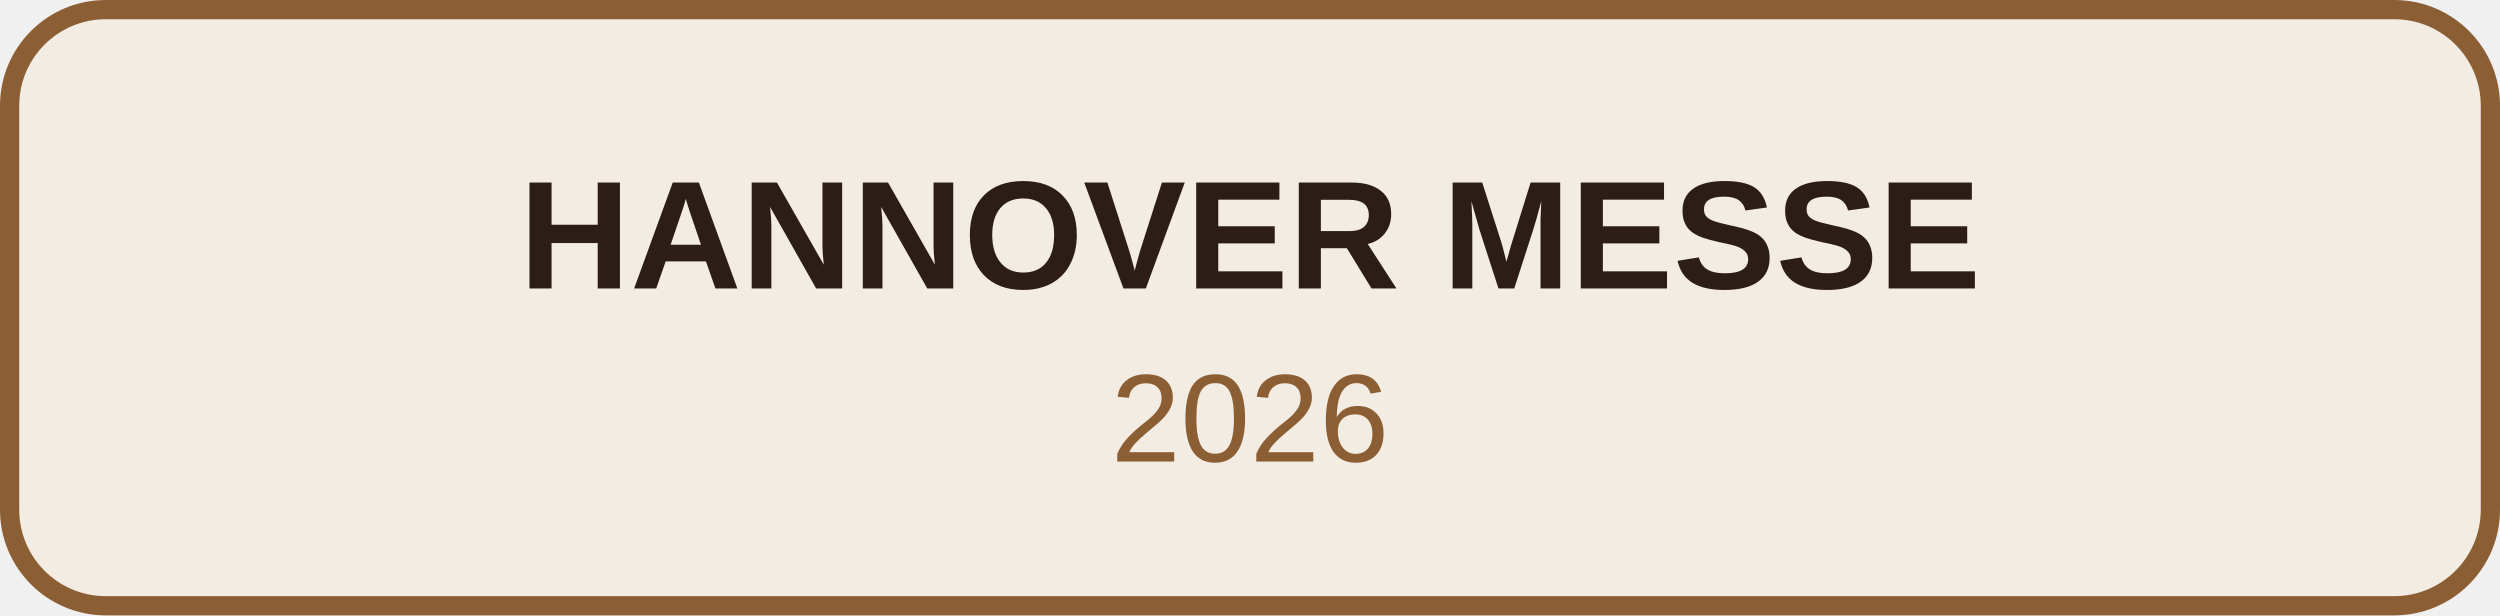
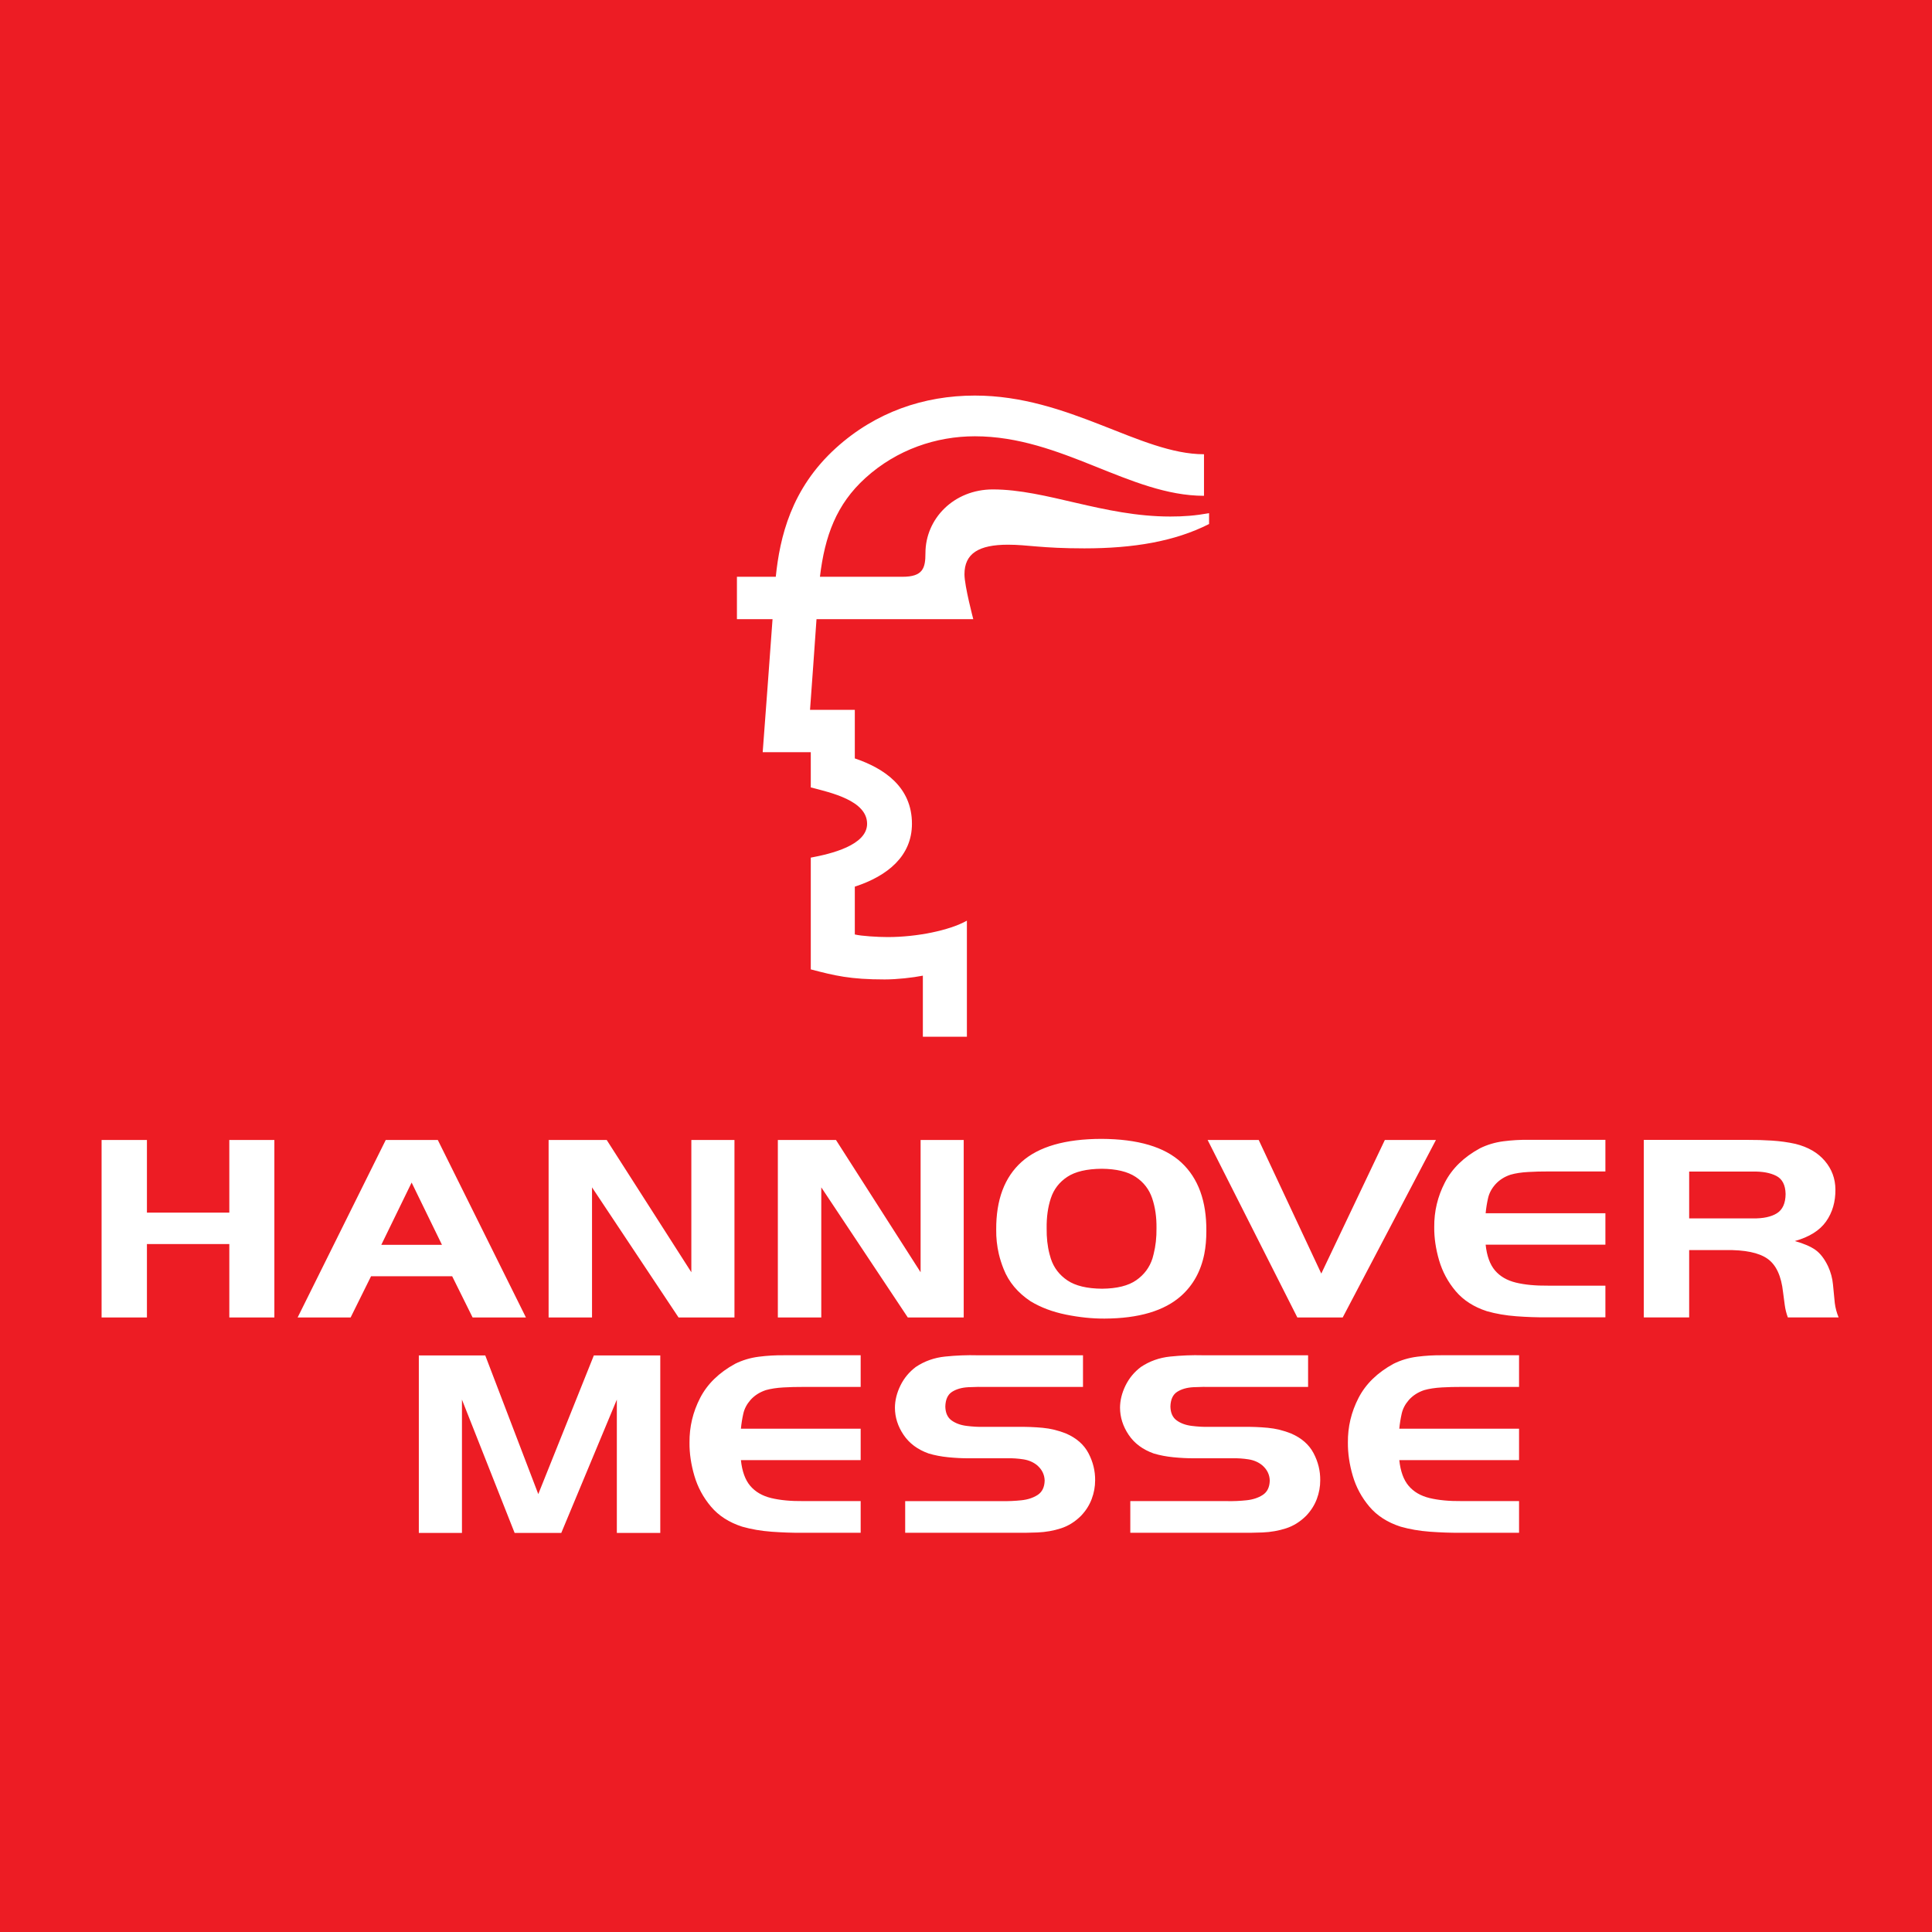
- <svg xmlns="http://www.w3.org/2000/svg" width="260" height="64" viewBox="0 0 260 64" role="img" aria-labelledby="title">
-   <rect x="1" y="1" width="258" height="62" rx="10" fill="#f3ece2" stroke="#8B5E34" stroke-width="2" />
-   <text x="130" y="30" text-anchor="middle" font-family="Arial, Helvetica, sans-serif" font-size="16" font-weight="700" fill="#2C1E16">HANNOVER MESSE</text>
-   <text x="130" y="48" text-anchor="middle" font-family="Arial, Helvetica, sans-serif" font-size="13" fill="#8B5E34">2026</text>
+ <svg xmlns="http://www.w3.org/2000/svg" version="1.0" width="531.496" height="531.503" id="svg31506">
+   <defs id="defs31508" />
+   <path d="m 0,531.503 531.496,0 L 531.496,0 0,0 0,531.503 z" id="path31196" style="fill:#ed1c24;fill-opacity:1;fill-rule:nonzero;stroke:none" />
+   <path d="m 0,531.503 531.496,0 L 531.496,0 0,0 0,531.503 z" id="path31198" style="fill:#ed1c24;fill-opacity:1;fill-rule:nonzero;stroke:none" />
+   <path d="m 202.736,158.674 10.684,0 c 1.119,-10.843 4.193,-24.217 16.533,-35.411 10.876,-9.87 24.19,-14.44 38.233,-14.44 25.926,0 45.499,16.142 63.039,16.142 l 0,11.433 c -20.375,0 -39.107,-16.374 -63.039,-16.374 -10.578,0 -21.455,3.623 -30.105,11.472 -7.988,7.246 -11.168,15.93 -12.512,27.178 l 22.706,0 c 5.63,0 6.319,-2.371 6.319,-6.505 0,-9.479 7.823,-17.527 18.533,-17.527 14.731,0 30.403,7.458 48.824,7.458 3.742,0 6.829,-0.238 10.671,-0.921 l 0,2.981 c -9.485,4.816 -20.878,6.697 -34.285,6.697 -11.923,0 -15.619,-1.007 -21.011,-1.007 -8.101,0 -11.996,2.431 -11.996,8.134 0,3.199 2.424,12.347 2.424,12.347 l -43.128,0 c -0.57,8.081 -1.278,18.235 -1.782,24.945 l 12.32,0 0,13.367 c 8.068,2.729 15.718,7.843 15.718,17.984 0,8.81 -6.611,14.327 -15.718,17.295 l 0,13.155 c 1.822,0.444 6.359,0.715 9.055,0.715 8.028,0 16.977,-1.822 21.779,-4.511 l 0,31.933 -12.115,0 0,-16.805 c -2.775,0.55 -7.101,1.04 -10.499,1.04 -9.492,0 -13.685,-1.027 -20.335,-2.769 l 0,-30.741 c 5.544,-1.033 15.493,-3.398 15.493,-9.313 0,-6.365 -9.916,-8.558 -15.493,-10.002 l 0,-9.691 -13.228,0 c 0.907,-12.201 1.841,-24.402 2.709,-36.603 l -9.797,0 0,-11.658 m 303.08,203.756 -13.97,0 c -0.417,-1.139 -0.702,-2.285 -0.854,-3.451 -0.152,-1.166 -0.311,-2.332 -0.464,-3.504 -0.484,-4.458 -1.908,-7.518 -4.279,-9.187 -2.378,-1.676 -6.22,-2.464 -11.532,-2.385 l -10.015,0 0,18.527 -12.479,0 0,-48.837 28.641,0 c 2.173,-0.013 4.378,0.053 6.611,0.192 2.239,0.146 4.398,0.444 6.478,0.907 3.458,0.861 6.147,2.418 8.061,4.67 1.921,2.252 2.895,4.869 2.921,7.849 0.033,3.411 -0.821,6.352 -2.577,8.836 -1.755,2.477 -4.617,4.266 -8.578,5.372 2.477,0.696 4.372,1.517 5.69,2.457 1.312,0.947 2.464,2.444 3.444,4.498 0.742,1.616 1.192,3.285 1.351,4.994 0.159,1.709 0.325,3.411 0.497,5.107 0.172,1.351 0.523,2.669 1.053,3.954 z m -14.586,-33.974 c -0.053,-2.464 -0.914,-4.12 -2.577,-4.968 -1.669,-0.848 -3.829,-1.239 -6.471,-1.179 l -17.48,0 0,12.883 17.48,0 c 2.875,0.046 5.1,-0.431 6.664,-1.417 1.57,-0.994 2.365,-2.762 2.385,-5.319 m -49.573,33.947 -16.255,0 c -2.603,0.02 -5.365,-0.073 -8.267,-0.291 -2.908,-0.219 -5.597,-0.682 -8.075,-1.391 -3.603,-1.166 -6.471,-3.007 -8.598,-5.524 -2.126,-2.524 -3.643,-5.352 -4.557,-8.472 -0.914,-3.126 -1.365,-6.173 -1.338,-9.141 -0.04,-4.325 0.934,-8.412 2.921,-12.261 1.98,-3.855 5.2,-6.988 9.644,-9.412 2,-0.994 4.166,-1.636 6.485,-1.941 2.325,-0.298 4.643,-0.431 6.955,-0.397 l 21.084,0 0,8.71 -16.255,0 c -1.404,-0.013 -3.054,0.033 -4.948,0.139 -1.901,0.099 -3.531,0.351 -4.888,0.742 -1.716,0.57 -3.12,1.47 -4.219,2.709 -1.007,1.146 -1.669,2.398 -1.974,3.756 -0.311,1.365 -0.53,2.742 -0.662,4.147 l 32.947,0 0,8.644 -32.947,0 c 0.325,3.087 1.179,5.451 2.57,7.088 1.391,1.636 3.312,2.749 5.756,3.345 2.444,0.596 5.412,0.874 8.896,0.841 l 15.725,0 0,8.71 m -46.619,-48.791 -25.654,48.837 -12.473,0 -24.687,-48.837 14.056,0 17.215,36.756 17.487,-36.756 14.056,0 M 303,313.312 c -9.962,0.02 -17.279,2.138 -21.969,6.344 -4.683,4.213 -7.015,10.411 -6.969,18.625 -0.033,2.239 0.209,4.482 0.719,6.688 0.325,1.384 0.769,2.754 1.312,4.125 1.398,3.564 3.874,6.542 7.438,8.906 2.822,1.702 6.056,2.908 9.719,3.656 3.67,0.742 7.207,1.114 10.625,1.094 9.412,-0.04 16.432,-2.123 21.062,-6.25 3.285,-2.934 5.421,-6.769 6.375,-11.531 0.384,-1.954 0.562,-4.06 0.562,-6.312 0.06,-8.233 -2.227,-14.5 -6.844,-18.812 C 320.408,315.532 313.062,313.346 303,313.312 z m 0.094,8.219 c 4.047,0.04 7.151,0.786 9.344,2.25 2.192,1.457 3.703,3.418 4.531,5.875 0.828,2.451 1.227,5.174 1.188,8.188 0.033,2.55 -0.225,4.933 -0.781,7.125 -0.106,0.404 -0.193,0.797 -0.312,1.188 -0.795,2.51 -2.296,4.514 -4.469,6.031 -2.173,1.523 -5.299,2.304 -9.406,2.344 -4.133,-0.033 -7.319,-0.791 -9.531,-2.281 -2.212,-1.49 -3.741,-3.472 -4.562,-5.969 -0.139,-0.431 -0.262,-0.869 -0.375,-1.312 -0.563,-2.153 -0.814,-4.526 -0.781,-7.062 -0.04,-3.06 0.335,-5.817 1.156,-8.281 0.815,-2.464 2.326,-4.418 4.531,-5.875 2.199,-1.451 5.369,-2.186 9.469,-2.219 z m -37.975,40.918 -15.374,0 -23.806,-35.802 0,35.802 -11.949,0 0,-48.837 15.99,0 23.283,36.391 0,-36.391 11.857,0 0,48.837 m -63.065,0 -15.374,0 -23.813,-35.802 0,35.802 -11.943,0 0,-48.837 15.983,0 23.283,36.391 0,-36.391 11.863,0 0,48.837 m -57.362,0 -14.672,0 -5.624,-11.347 -22.316,0 -5.624,11.347 -14.579,0 24.243,-48.837 14.321,0 24.25,48.837 z m -23.104,-19.991 -8.346,-17.129 -8.346,17.129 16.692,0 m -46.108,19.991 -12.393,0 0,-20.209 -22.667,0 0,20.209 -12.473,0 0,-48.837 12.473,0 0,19.991 22.667,0 0,-19.991 12.393,0 0,48.837 m 342.419,59.224 -16.248,0 c -2.61,0.02 -5.365,-0.08 -8.273,-0.291 -2.901,-0.219 -5.597,-0.682 -8.068,-1.391 -3.61,-1.166 -6.478,-3.007 -8.604,-5.531 -2.126,-2.524 -3.643,-5.345 -4.557,-8.472 -0.914,-3.12 -1.358,-6.167 -1.338,-9.134 -0.04,-4.325 0.934,-8.412 2.921,-12.267 1.981,-3.848 5.2,-6.982 9.644,-9.406 2,-0.994 4.166,-1.643 6.491,-1.941 2.318,-0.298 4.637,-0.431 6.948,-0.404 l 21.084,0 0,8.717 -16.248,0 c -1.404,-0.013 -3.06,0.033 -4.955,0.132 -1.901,0.106 -3.531,0.358 -4.888,0.742 -1.716,0.576 -3.12,1.477 -4.219,2.709 -1.007,1.153 -1.669,2.404 -1.974,3.762 -0.305,1.358 -0.53,2.742 -0.662,4.147 l 32.947,0 0,8.637 -32.947,0 c 0.325,3.093 1.186,5.451 2.577,7.087 1.384,1.636 3.305,2.756 5.749,3.352 2.444,0.59 5.412,0.874 8.896,0.835 l 15.725,0 0,8.717 m -54.7,-14.42 c 0.007,1.742 -0.311,3.458 -0.941,5.14 -0.636,1.689 -1.61,3.219 -2.921,4.597 -1.656,1.649 -3.497,2.802 -5.524,3.458 -2.034,0.662 -4.186,1.04 -6.458,1.139 -2.272,0.093 -4.597,0.126 -6.968,0.086 l -29.436,0 0,-8.71 26.721,0 c 1.689,0.033 3.418,-0.04 5.2,-0.225 1.775,-0.179 3.285,-0.676 4.517,-1.477 1.232,-0.801 1.881,-2.113 1.928,-3.935 -0.04,-1.669 -0.742,-3.087 -2.1,-4.246 -1.047,-0.848 -2.305,-1.384 -3.769,-1.61 -1.457,-0.225 -2.895,-0.325 -4.292,-0.291 l -10.77,0 c -1.749,0.007 -3.597,-0.086 -5.551,-0.278 -1.954,-0.192 -3.762,-0.537 -5.438,-1.04 -3.014,-1.073 -5.312,-2.775 -6.889,-5.12 -1.576,-2.338 -2.371,-4.835 -2.385,-7.478 0.013,-2.027 0.517,-4.06 1.51,-6.094 1,-2.027 2.404,-3.729 4.233,-5.107 2.391,-1.603 5.087,-2.563 8.081,-2.868 3.001,-0.311 5.988,-0.431 8.975,-0.351 l 28.939,0 0,8.71 -26.131,0 c -1.828,-0.04 -3.636,-0.02 -5.425,0.073 -1.782,0.093 -3.272,0.517 -4.458,1.272 -1.192,0.762 -1.815,2.12 -1.861,4.074 0.046,1.729 0.616,2.994 1.722,3.789 1.1,0.795 2.464,1.298 4.094,1.504 1.629,0.212 3.252,0.305 4.875,0.272 l 9.373,0 c 2.279,-0.033 4.511,0.053 6.703,0.258 2.192,0.205 4.345,0.729 6.452,1.576 2.875,1.245 4.928,3.054 6.173,5.425 1.245,2.371 1.855,4.855 1.822,7.458 m -61.926,-3e-5 c 0,1.742 -0.311,3.458 -0.947,5.14 -0.636,1.689 -1.603,3.219 -2.921,4.597 -1.649,1.649 -3.491,2.802 -5.524,3.458 -2.027,0.662 -4.18,1.04 -6.452,1.139 -2.272,0.093 -4.597,0.126 -6.975,0.086 l -29.436,0 0,-8.71 26.721,0 c 1.689,0.033 3.425,-0.04 5.2,-0.225 1.782,-0.179 3.285,-0.676 4.524,-1.477 1.232,-0.801 1.875,-2.113 1.928,-3.935 -0.046,-1.669 -0.742,-3.087 -2.1,-4.246 -1.047,-0.848 -2.305,-1.384 -3.769,-1.61 -1.464,-0.225 -2.895,-0.325 -4.292,-0.291 l -10.777,0 c -1.749,0.007 -3.597,-0.086 -5.551,-0.278 -1.947,-0.192 -3.762,-0.537 -5.432,-1.04 -3.014,-1.073 -5.312,-2.775 -6.889,-5.12 -1.583,-2.338 -2.378,-4.835 -2.385,-7.478 0.013,-2.027 0.517,-4.06 1.51,-6.094 0.994,-2.027 2.404,-3.729 4.226,-5.107 2.391,-1.603 5.087,-2.563 8.088,-2.868 2.994,-0.311 5.988,-0.431 8.975,-0.351 l 28.94,0 0,8.71 -26.138,0 c -1.828,-0.04 -3.63,-0.02 -5.418,0.073 -1.782,0.093 -3.272,0.517 -4.464,1.272 -1.192,0.762 -1.808,2.12 -1.855,4.074 0.046,1.729 0.616,2.994 1.716,3.789 1.106,0.795 2.471,1.298 4.1,1.504 1.623,0.212 3.252,0.305 4.869,0.272 l 9.373,0 c 2.279,-0.033 4.517,0.053 6.71,0.258 2.192,0.205 4.339,0.729 6.452,1.576 2.868,1.245 4.928,3.054 6.167,5.425 1.245,2.371 1.855,4.855 1.828,7.458 m -64.503,14.42 -16.255,0 c -2.603,0.02 -5.365,-0.08 -8.267,-0.291 -2.908,-0.219 -5.597,-0.682 -8.074,-1.391 -3.61,-1.166 -6.471,-3.007 -8.598,-5.531 -2.126,-2.524 -3.643,-5.345 -4.557,-8.472 -0.914,-3.12 -1.365,-6.167 -1.338,-9.134 -0.04,-4.325 0.934,-8.412 2.921,-12.267 1.981,-3.848 5.2,-6.982 9.638,-9.406 2.007,-0.994 4.173,-1.643 6.491,-1.941 2.325,-0.298 4.643,-0.431 6.955,-0.404 l 21.084,0 0,8.717 -16.255,0 c -1.404,-0.013 -3.054,0.033 -4.948,0.132 -1.901,0.106 -3.53,0.358 -4.888,0.742 -1.716,0.576 -3.12,1.477 -4.219,2.709 -1.007,1.153 -1.669,2.404 -1.974,3.762 -0.311,1.358 -0.53,2.742 -0.662,4.147 l 32.947,0 0,8.637 -32.947,0 c 0.325,3.093 1.179,5.451 2.57,7.087 1.391,1.636 3.312,2.756 5.756,3.352 2.444,0.59 5.412,0.874 8.896,0.835 l 15.725,0 0,8.717 m -55.13,0.046 -11.949,0 0,-36.683 -15.288,36.683 -12.83,0 -14.493,-36.683 0,36.683 -11.863,0 0,-48.837 18.275,0 14.586,38.147 15.288,-38.147 18.275,0 0,48.837" id="path31228" style="fill:#ffffff;fill-opacity:1;fill-rule:nonzero;stroke:none" />
</svg>
